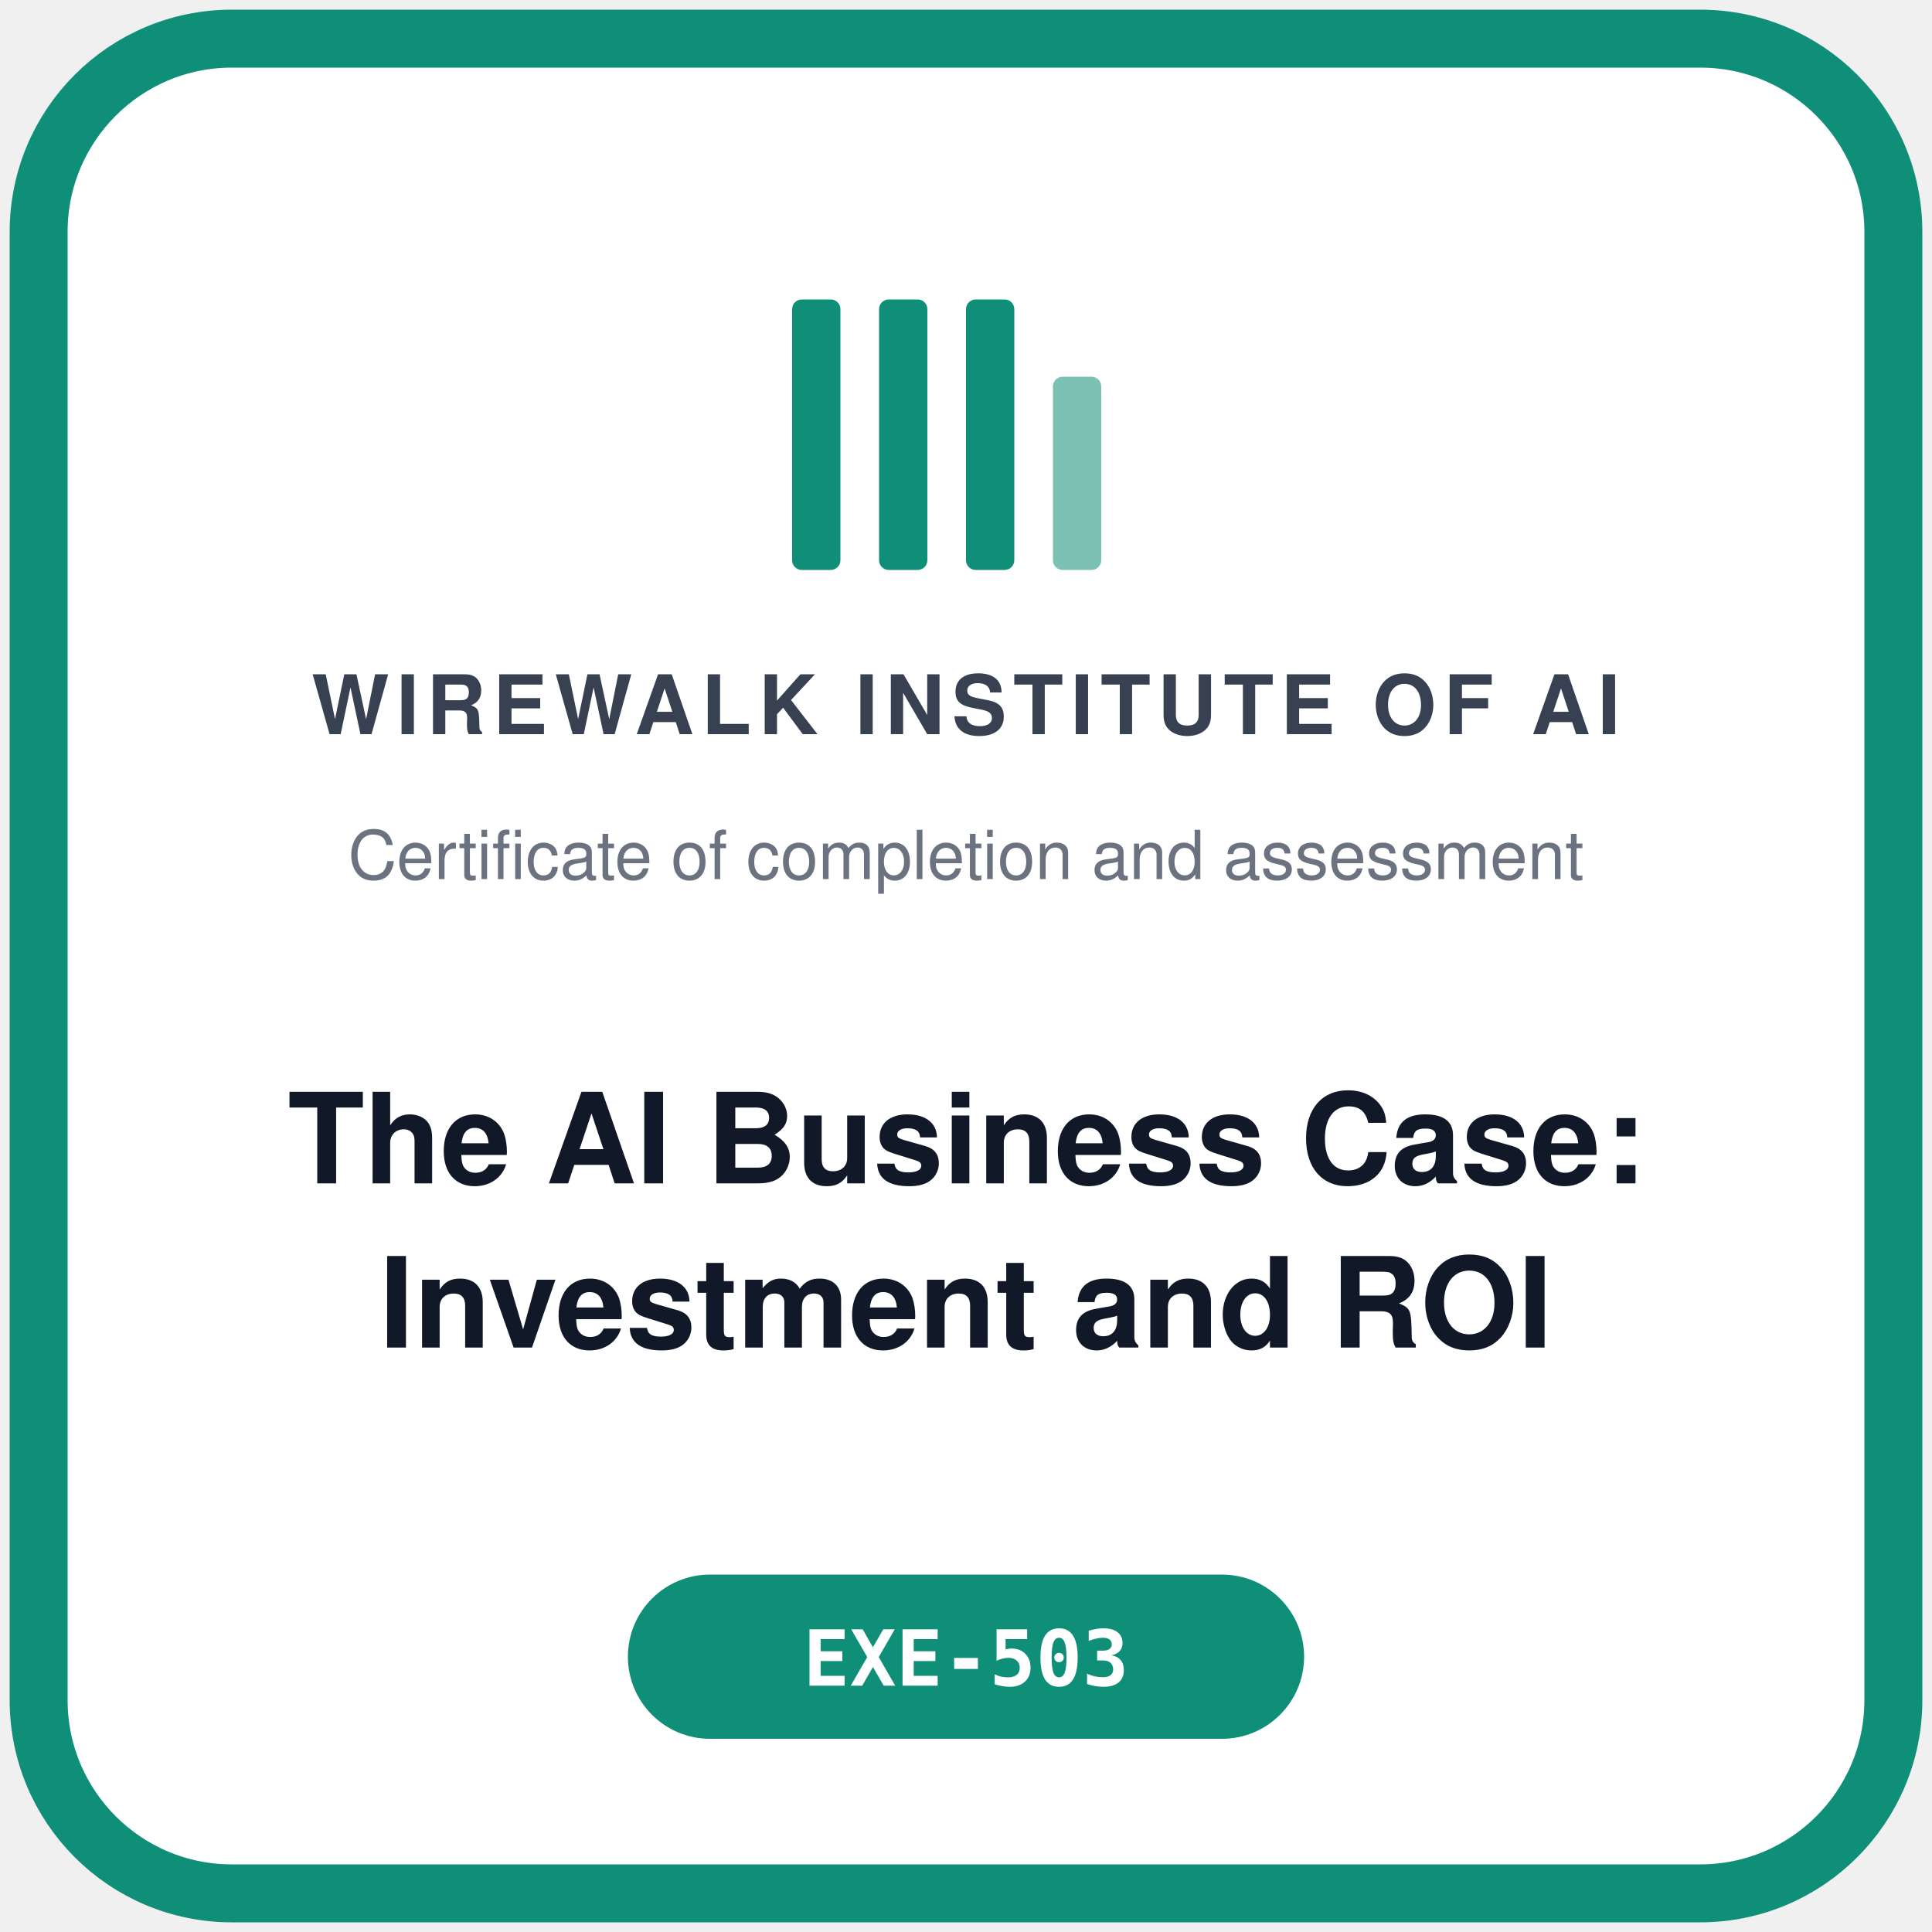
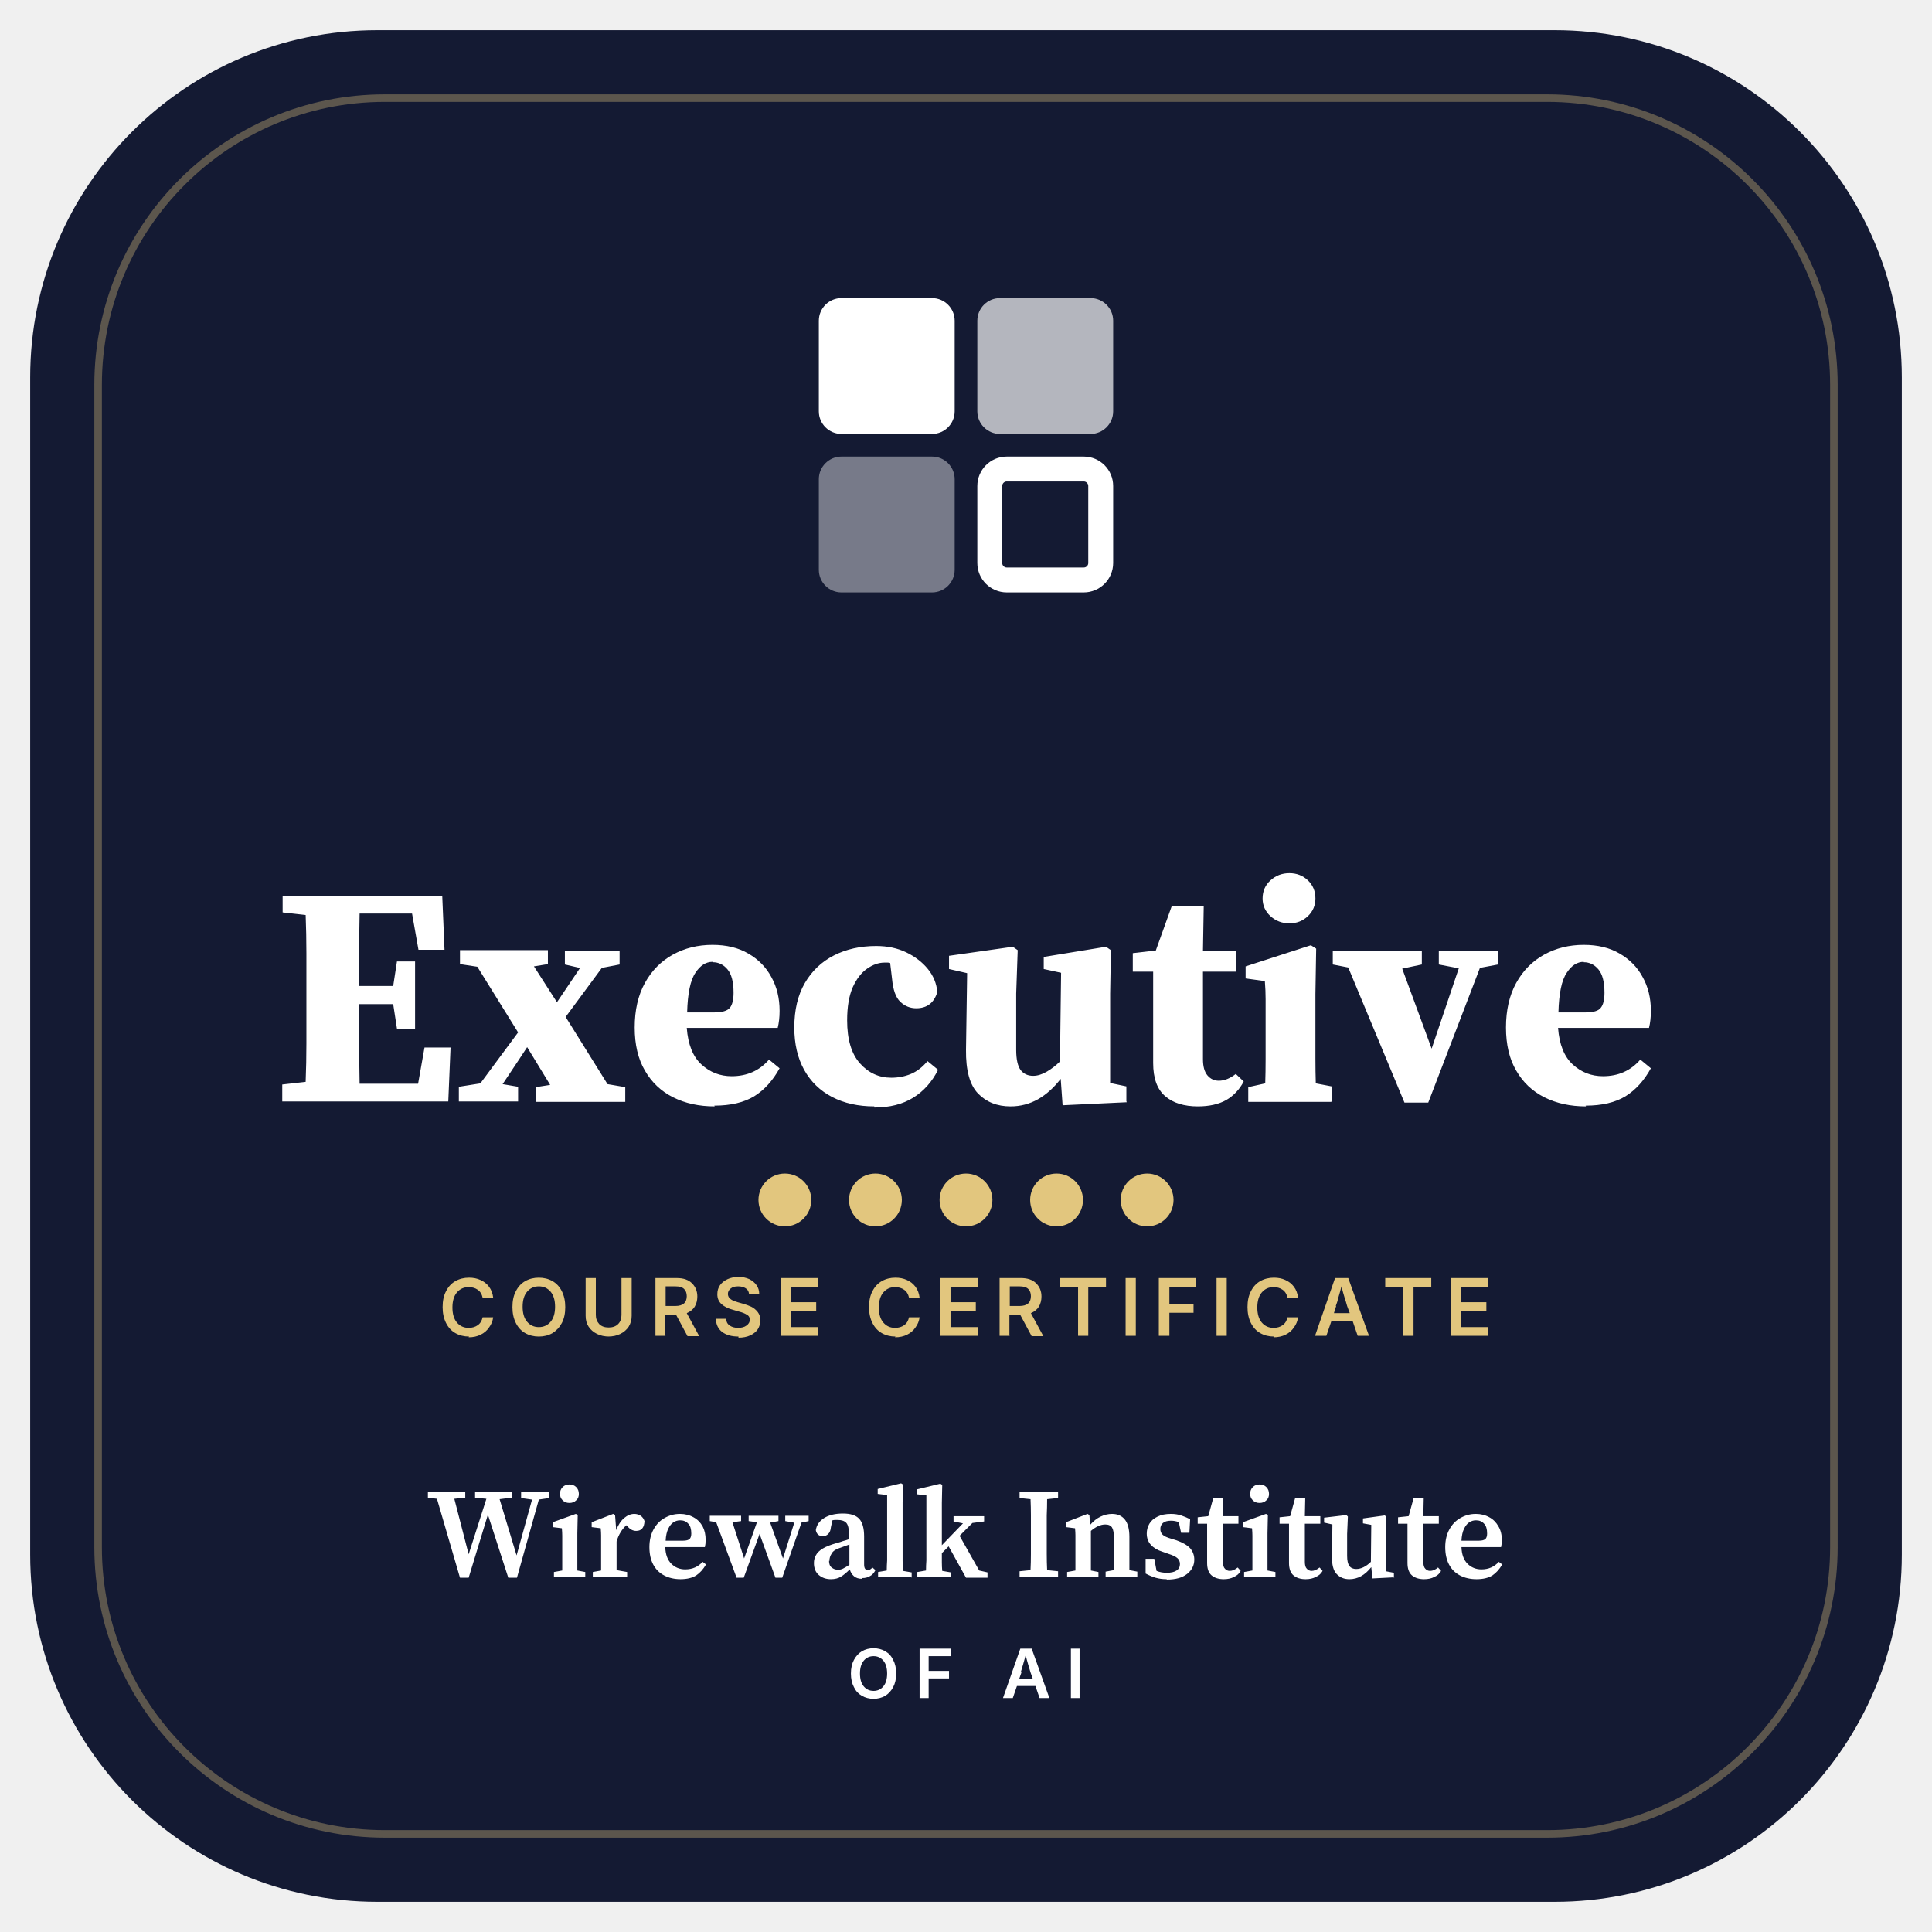
- <svg xmlns="http://www.w3.org/2000/svg" viewBox="0 0 400 400" width="400" height="400" role="img" aria-label="Wirewalk Institute of AI badge: The AI Business Case: Investment and ROI">
-   <rect x="8" y="8" width="384" height="384" rx="40" fill="#ffffff" stroke="#0f8f78" stroke-width="12" />
-   <g fill="#0f8f78">
-     <rect x="164" y="62" width="10" height="56" rx="2" />
-     <rect x="182" y="62" width="10" height="56" rx="2" />
-     <rect x="200" y="62" width="10" height="56" rx="2" />
-     <rect x="218" y="78" width="10" height="40" rx="2" opacity="0.55" />
+ <svg xmlns="http://www.w3.org/2000/svg" viewBox="0 0 512 512" width="512" height="512" role="img" aria-labelledby="t d">
+   <rect x="8" y="8" width="496" height="496" rx="92" fill="#141A33" />
+   <rect x="26" y="26" width="460" height="460" rx="76" fill="none" stroke="#E2C67E" stroke-opacity=".35" stroke-width="2" />
+   <g fill="#FFFFFF">
+     <rect x="217" y="79" width="36" height="36" rx="6" />
+     <rect x="259" y="79" width="36" height="36" rx="6" opacity=".68" />
+     <rect x="217" y="121" width="36" height="36" rx="6" opacity=".42" />
  </g>
-   <text x="200" y="152" text-anchor="middle" font-family="Helvetica, Arial, sans-serif" font-size="17" font-weight="600" letter-spacing="1.5" fill="#374151">WIREWALK INSTITUTE OF AI</text>
-   <text x="200" y="182" text-anchor="middle" font-family="Helvetica, Arial, sans-serif" font-size="14" fill="#6b7280">Certificate of completion and assessment</text>
-   <g font-family="Helvetica, Arial, sans-serif">
-     <text x="200" y="245" text-anchor="middle" font-size="26" font-weight="700" fill="#111827">The AI Business Case:</text>
-     <text x="200" y="279" text-anchor="middle" font-size="26" font-weight="700" fill="#111827">Investment and ROI</text>
-   </g>
-   <rect x="130" y="326" width="140" height="34" rx="17" fill="#0f8f78" />
-   <text x="200" y="349" text-anchor="middle" font-family="Menlo, Consolas, monospace" font-size="16" font-weight="700" fill="#ffffff">EXE-503</text>
+   <rect x="262.3" y="124.3" width="29.4" height="29.4" rx="4.5" fill="none" stroke="#FFFFFF" stroke-width="6.6" />
+   <path fill="#FFFFFF" d="M81.1 242.5l-6.2-.7l0-4.4l42.3 0l.6 14.3l-6.9 0l-1.7-9.6l-13.9 0q-.1 4.7-.1 9.5q0 4.8 0 9.7l0 0l9 0l1-6.5l4.8 0l0 17.8l-4.8 0l-1-6.5l-9 0q0 5.7 0 10.9q0 5.1.1 10.2l0 0l15.5 0l1.7-9.6l6.9 0l-.6 14.3l-44 0l0-4.5l6.2-.7q.2-5.1.2-10.2q0-5.1 0-10.4l0 0l0-3.1q0-5.1 0-10.3q0-5.2-.2-10.3l0 0zM153.6 256.5l-3.9-.9l0-3.7l14.5 0l0 3.7l-4.7.9l-9.6 13l11.1 17.8l4.7.8l0 3.9l-23.7 0l0-3.9l3.8-.6l-6.1-10l-2.3 3.5l-4.2 6.3l4.1.7l0 3.9l-15.7 0l0-3.9l5.7-.9l10-13.5l-10.8-17.4l-4.6-.7l0-3.7l23.3 0l0 3.7l-3.7.6l6.1 9.5l2.5-3.7l3.7-5.5zM188.8 254.9l0 0q-2.6 0-4.5 2.9q-2 2.9-2.2 10.5l0 0l7.1 0q3.2 0 4.2-1.2q1-1.2 1-4l0 0q0-4.3-1.6-6.2q-1.6-1.9-3.9-1.9zm.6 38.3l0 0q-6.2 0-11-2.4q-4.8-2.4-7.5-7.1q-2.7-4.6-2.7-11.4l0 0q0-6.9 2.7-11.8q2.7-4.9 7.4-7.5q4.7-2.6 10.5-2.6l0 0q5.6 0 9.5 2.3q4 2.3 6.1 6.2q2.2 3.9 2.2 9l0 0q0 2.5-.5 4.5l0 0l-24.1 0q.5 6.6 3.9 9.7q3.4 3.1 8 3.1l0 0q6.1 0 9.9-4.4l0 0l2.8 2.3q-2.7 4.9-6.7 7.4q-4.1 2.5-10.6 2.5zM231.7 293.2l0 0q-6.4 0-11.2-2.5q-4.8-2.5-7.4-7.2q-2.6-4.7-2.6-11.2l0 0q0-7 2.8-11.8q2.8-4.8 7.7-7.3q4.9-2.5 11.2-2.5l0 0q4.5 0 8 1.7q3.5 1.7 5.7 4.4q2.2 2.7 2.5 6.1l0 0q-1.3 4.3-5.6 4.3l0 0q-2.4 0-4.2-1.7q-1.8-1.7-2.2-6.1l0 0l-.5-4.2q-.3-.1-.7-.1q-.4 0-.8 0l0 0q-2.3 0-4.6 1.6q-2.3 1.6-3.8 4.9q-1.5 3.4-1.5 8.8l0 0q0 7.6 3.4 11.4q3.4 3.8 8.3 3.8l0 0q2.8 0 5.2-1q2.4-1 4.4-3.4l0 0l2.8 2.3q-2.4 4.8-6.6 7.4q-4.2 2.6-10.3 2.6zM298.6 292.1l-17 .8l-.5-7q-2.7 3.5-6 5.4q-3.4 1.9-7.3 1.9l0 0q-5.3 0-8.6-3.4q-3.3-3.4-3.2-11.6l0 0l.3-20.3l-4.8-1.1l0-3.5l16.9-2.4l1.3.9l-.4 11.5l0 14.9q0 3.8 1.2 5.4q1.2 1.5 3.3 1.5l0 0q1.7 0 3.6-1.1q1.9-1.1 3.5-2.7l0 0l.3-23.5l-4.6-1l0-3.2l16.5-2.7l1.3.9l-.2 11.5l0 23.7l4.3.9l0 3.9zM317.5 293.2l0 0q-5.6 0-8.7-2.7q-3.2-2.7-3.2-8.8l0 0q0-2.2 0-4q0-1.9 0-4.3l0 0l0-15.9l-5.4 0l0-4.9l6.1-.7l4.2-11.7l8.5 0l-.2 11.7l8.7 0l0 5.6l-8.7 0l0 23.2q0 2.9 1.2 4.3q1.2 1.4 3 1.4l0 0q2.2 0 4.5-1.8l0 0l2.1 2q-1.7 3.2-4.6 4.9q-3 1.7-7.6 1.7zM352.8 292l-22 0l0-3.9l4.5-1q.1-3 .1-6.5q0-3.5 0-6.1l0 0l0-4q0-3.4 0-5.7q0-2.3-.2-4.8l0 0l-5.1-.7l0-3.2l17.3-5.6l1.4.9l-.2 12l0 11q0 2.6 0 6.1q0 3.5.1 6.6l0 0l4.2.8l0 3.9zm-11.1-47.3l0 0q-2.9 0-5-1.9q-2.1-1.9-2.1-4.7l0 0q0-2.9 2.1-4.8q2.1-1.9 5-1.9l0 0q2.9 0 4.9 1.9q2 1.9 2 4.8l0 0q0 2.8-2 4.7q-2 1.9-4.9 1.9zM386.5 256.6l-5.2-1l0-3.7l15.7 0l0 3.7l-4.8.9l-13.7 35.7l-6.3 0l-14.9-35.8l-4.1-.8l0-3.7l23.6 0l0 3.7l-5.2 1.1l7.8 21.2l7.2-21.3zM419.7 254.9l0 0q-2.6 0-4.5 2.9q-2 2.9-2.2 10.5l0 0l7.1 0q3.2 0 4.1-1.2q1-1.2 1-4l0 0q0-4.3-1.6-6.2q-1.6-1.9-3.9-1.9zm.6 38.3l0 0q-6.2 0-11-2.4q-4.8-2.4-7.5-7.1q-2.7-4.6-2.7-11.4l0 0q0-6.9 2.7-11.8q2.7-4.9 7.4-7.5q4.7-2.6 10.5-2.6l0 0q5.6 0 9.5 2.3q4 2.3 6.1 6.2q2.2 3.9 2.2 9l0 0q0 2.5-.5 4.5l0 0l-24.1 0q.5 6.6 3.9 9.7q3.4 3.1 8 3.1l0 0q6.1 0 9.9-4.4l0 0l2.8 2.3q-2.7 4.9-6.7 7.4q-4.1 2.5-10.6 2.5z" />
+   <circle cx="208" cy="318" r="7" fill="#E2C67E" />
+   <circle cx="232" cy="318" r="7" fill="#E2C67E" />
+   <circle cx="256" cy="318" r="7" fill="#E2C67E" />
+   <circle cx="280" cy="318" r="7" fill="#E2C67E" />
+   <circle cx="304" cy="318" r="7" fill="#E2C67E" />
+   <path fill="#E2C67E" d="M124.3 354.2l0 0q-2 0-3.6-.9q-1.6-.9-2.5-2.7q-.9-1.8-.9-4.2l0 0q0-2.5.9-4.2q.9-1.8 2.5-2.7q1.6-.9 3.6-.9l0 0q1.7 0 3 .6q1.4.6 2.3 1.8q.9 1.2 1.1 2.9l0 0l-2.8 0q-.3-1.4-1.3-2.1q-1-.7-2.4-.7l0 0q-1.9 0-3.1 1.4q-1.2 1.4-1.2 4l0 0q0 2.6 1.2 4q1.2 1.4 3.1 1.4l0 0q1.4 0 2.4-.7q1-.7 1.3-2.1l0 0l2.8 0q-.2 1.5-1.1 2.7q-.8 1.2-2.2 1.9q-1.4.7-3.2.7zM142.8 354.2l0 0q-2 0-3.6-.9q-1.6-.9-2.5-2.7q-.9-1.8-.9-4.2l0 0q0-2.5.9-4.2q.9-1.8 2.5-2.7q1.6-.9 3.6-.9l0 0q2 0 3.6.9q1.6.9 2.5 2.7q.9 1.8.9 4.2l0 0q0 2.5-.9 4.2q-.9 1.7-2.5 2.7q-1.6.9-3.6.9zm0-2.5l0 0q1.9 0 3.1-1.4q1.2-1.4 1.2-4l0 0q0-2.6-1.2-4q-1.2-1.4-3.1-1.4l0 0q-1.9 0-3.1 1.4q-1.2 1.4-1.2 4l0 0q0 2.6 1.2 4q1.2 1.4 3.1 1.4zM161.5 354.2l0 0q-1.9 0-3.3-.7q-1.4-.7-2.2-1.9q-.8-1.2-.8-2.9l0 0l0-10l2.7 0l0 9.8q0 1.4.9 2.4q.9.9 2.5.9l0 0q1.6 0 2.5-.9q.9-.9.9-2.4l0 0l0-9.8l2.7 0l0 10q0 1.6-.8 2.9q-.8 1.2-2.2 1.9q-1.4.7-3.3.7zM176.4 354l-2.7 0l0-15.3l5.7 0q2.6 0 4 1.4q1.4 1.4 1.4 3.5l0 0q0 1.5-.7 2.7q-.7 1.1-2.1 1.7l0 0l3.3 6.1l-3.1 0l-3-5.6l-2.9 0l0 5.6zm0-13l0 5.1l2.6 0q1.5 0 2.3-.7q.7-.7.7-1.9l0 0q0-1.2-.7-1.9q-.7-.7-2.3-.7l0 0l-2.6 0zM195.7 354.2l0 0q-2.7 0-4.3-1.2q-1.6-1.2-1.7-3.5l0 0l2.7 0q.1 1.2 1 1.8q.9.6 2.2.6l0 0q1.4 0 2.2-.6q.9-.6.9-1.6l0 0q0-.9-.8-1.3q-.8-.5-2-.8l0 0l-1.7-.5q-1.9-.5-3-1.5q-1.1-1-1.1-2.6l0 0q0-1.4.7-2.4q.7-1 2-1.6q1.3-.6 2.9-.6l0 0q1.6 0 2.9.6q1.2.6 1.9 1.6q.7 1 .7 2.3l0 0l-2.7 0q-.1-1-.9-1.5q-.8-.5-2-.5l0 0q-1.3 0-2 .6q-.7.6-.7 1.4l0 0q0 .6.4 1.1q.4.4 1 .7q.6.2 1.2.4l0 0l1.4.4q1.1.3 2.2.8q1 .5 1.7 1.4q.7.9.7 2.2l0 0q0 1.3-.7 2.4q-.7 1-2 1.6q-1.3.6-3.1.6zM216.9 354l-10 0l0-15.3l9.9 0l0 2.3l-7.2 0l0 4.1l6.7 0l0 2.3l-6.7 0l0 4.3l7.2 0l0 2.3zM237.3 354.2l0 0q-2 0-3.6-.9q-1.6-.9-2.5-2.7q-.9-1.8-.9-4.2l0 0q0-2.5.9-4.2q.9-1.8 2.5-2.7q1.6-.9 3.6-.9l0 0q1.7 0 3 .6q1.4.6 2.3 1.8q.9 1.2 1.1 2.9l0 0l-2.8 0q-.3-1.4-1.3-2.1q-1-.7-2.4-.7l0 0q-1.9 0-3.1 1.4q-1.2 1.4-1.2 4l0 0q0 2.6 1.2 4q1.2 1.4 3.1 1.4l0 0q1.4 0 2.4-.7q1-.7 1.3-2.1l0 0l2.8 0q-.2 1.5-1.1 2.7q-.8 1.2-2.2 1.9q-1.4.7-3.2.7zM259.2 354l-10 0l0-15.3l9.9 0l0 2.3l-7.2 0l0 4.1l6.7 0l0 2.3l-6.7 0l0 4.3l7.2 0l0 2.3zM267.6 354l-2.7 0l0-15.3l5.7 0q2.6 0 4 1.4q1.4 1.4 1.4 3.5l0 0q0 1.5-.7 2.7q-.7 1.1-2.1 1.7l0 0l3.3 6.1l-3.1 0l-3-5.6l-2.9 0l0 5.6zm0-13l0 5.1l2.6 0q1.5 0 2.3-.7q.7-.7.7-1.9l0 0q0-1.2-.7-1.9q-.7-.7-2.3-.7l0 0l-2.6 0zM285.6 341l-4.7 0l0-2.3l12.2 0l0 2.3l-4.7 0l0 13l-2.7 0l0-13zM298.3 338.7l2.7 0l0 15.3l-2.7 0l0-15.3zM309.8 354l-2.7 0l0-15.3l9.8 0l0 2.3l-7 0l0 4.6l6.4 0l0 2.3l-6.4 0l0 6.1zM322.4 338.7l2.7 0l0 15.3l-2.7 0l0-15.3zM337.6 354.2l0 0q-2 0-3.6-.9q-1.6-.9-2.5-2.7q-.9-1.8-.9-4.2l0 0q0-2.5.9-4.2q.9-1.8 2.5-2.7q1.6-.9 3.6-.9l0 0q1.7 0 3 .6q1.4.6 2.3 1.8q.9 1.2 1.1 2.9l0 0l-2.8 0q-.3-1.4-1.3-2.1q-1-.7-2.4-.7l0 0q-1.9 0-3.1 1.4q-1.2 1.4-1.2 4l0 0q0 2.6 1.2 4q1.2 1.4 3.1 1.4l0 0q1.4 0 2.4-.7q1-.7 1.3-2.1l0 0l2.8 0q-.2 1.5-1.1 2.7q-.8 1.2-2.2 1.9q-1.4.7-3.2.7zM351.5 354l-3 0l5.3-15.3l3.5 0l5.5 15.3l-3 0l-1.3-3.8l-5.7 0l-1.3 3.8zm2.6-7.9l-.6 1.9l4.2 0l-.7-1.9q-.3-1.1-.7-2.3q-.4-1.3-.8-2.9l0 0q-.4 1.6-.8 2.9q-.3 1.3-.7 2.3l0 0zM371.8 341l-4.7 0l0-2.3l12.2 0l0 2.3l-4.7 0l0 13l-2.7 0l0-13zM394.5 354l-10 0l0-15.3l9.9 0l0 2.3l-7.2 0l0 4.1l6.7 0l0 2.3l-6.7 0l0 4.3l7.2 0l0 2.3z" />
+   <path fill="#FFFFFF" d="M140.9 397.4l-2.8-.4l0-1.6l7.5 0l0 1.6l-2.8.4l-5.8 20.7l-2.3 0l-5.4-16.7l-5.1 16.7l-2.3 0l-6.1-20.9l-2.4-.3l0-1.6l9.9 0l0 1.6l-2.9.3l3.8 14.7l4.7-14.7l-3-.3l0-1.6l9.7 0l0 1.6l-3.2.4l4.5 14.9l4.1-14.8zM155.2 418l-8.4 0l0-1.4l2.2-.4q0-1.3 0-2.7q0-1.5 0-2.6l0 0l0-1.6q0-1.4 0-2.3q0-.9-.1-2l0 0l-2.4-.3l0-1.3l6.1-2.2l.5.3l-.1 4.8l0 4.5q0 1.1 0 2.6q0 1.5 0 2.8l0 0l2.1.4l0 1.4zm-4.3-19.7l0 0q-1.1 0-1.8-.7q-.7-.7-.7-1.7l0 0q0-1.1.7-1.8q.7-.7 1.8-.7l0 0q1.1 0 1.8.7q.7.7.7 1.8l0 0q0 1.1-.7 1.7q-.7.7-1.8.7zM166.2 418l-9.1 0l0-1.4l2.2-.4q0-1.3 0-2.7q0-1.5 0-2.6l0 0l0-1.8q0-1.4 0-2.2q0-.8-.1-1.9l0 0l-2.4-.3l0-1.3l5.7-2.2l.5.3l.3 4q.8-2.1 2.1-3.2q1.3-1.1 2.7-1.1l0 0q.9 0 1.7.5q.7.5 1 1.4l0 0q-.1 2.6-2.2 2.6l0 0q-1.3 0-2.3-1.2l0 0l-.3-.3q-1.8 1.6-2.6 4.3l0 0l0 2.4q0 1.1 0 2.5q0 1.4 0 2.7l0 0l2.8.5l0 1.4zM180.2 402.9l0 0q-.9 0-1.7.5q-.8.5-1.4 1.7q-.6 1.2-.7 3.2l0 0l4.6 0q1.3 0 1.8-.5q.4-.5.4-1.4l0 0q0-1.8-.8-2.6q-.8-.9-2.1-.9zm.2 15.6l0 0q-2.5 0-4.4-1q-1.9-1-2.9-2.9q-1-1.9-1-4.6l0 0q0-2.7 1.1-4.7q1.1-2 2.9-3q1.9-1.1 4.1-1.1l0 0q2 0 3.6.9q1.5.8 2.4 2.4q.8 1.5.8 3.6l0 0q0 1.1-.2 1.9l0 0l-10.5 0q.1 2.9 1.6 4.4q1.5 1.5 3.7 1.5l0 0q2.8 0 4.6-2l0 0l.9.7q-1.1 1.9-2.6 2.9q-1.6 1-4.2 1zM210.3 403.5l-2.2-.4l0-1.4l6.2 0l0 1.4l-1.9.4l-5.1 14.6l-1.8 0l-4.2-11.6l-4.2 11.6l-1.9 0l-5.4-14.7l-1.7-.3l0-1.4l8.3 0l0 1.4l-2.3.3l3.1 9.6l3.4-9.6l-2.2-.3l0-1.4l7.9 0l0 1.4l-2.2.4l3.4 9.5l3-9.5zM228.5 418.4l0 0q-1.4 0-2.2-.7q-.8-.7-1.1-1.8l0 0q-1.3 1.3-2.3 1.9q-1.1.7-2.7.7l0 0q-1.9 0-3.2-1.1q-1.3-1.1-1.3-3.2l0 0q0-1.1.5-2q.5-1 1.8-1.8q1.3-.8 3.8-1.5l0 0q.8-.2 1.6-.5q.8-.2 1.6-.5l0 0l0-1.1q0-2.4-.7-3.2q-.7-.8-2.3-.8l0 0q-.3 0-.7 0q-.3 0-.7.1l0 0l-.4 1.8q-.1 1.2-.7 1.8q-.6.6-1.4.6l0 0q-1.6 0-1.9-1.6l0 0q.3-2 2.2-3.2q1.9-1.2 5-1.2l0 0q3 0 4.3 1.4q1.3 1.4 1.3 4.7l0 0l0 7.4q0 1.5 1 1.5l0 0q.6 0 1.2-.7l0 0l.8.7q-.6 1.2-1.5 1.6q-.8.5-2 .5zm-8.8-4.8l0 0q0 1.3.7 1.8q.7.6 1.7.6l0 0q.7 0 1.3-.3q.6-.3 1.7-1l0 0l0-5.4q-.6.2-1.1.4q-.6.2-1.1.4l0 0q-2 .6-2.5 1.6q-.6.9-.6 2zM241.5 418l-8.8 0l0-1.4l2.3-.4q0-1.3.1-2.7q0-1.3 0-2.7l0 0l0-14.6l-2.5-.3l0-1.3l6.2-1.5l.5.3l-.1 4.8l0 12.7q0 1.3 0 2.7q0 1.3.1 2.7l0 0l2.3.4l0 1.4zM251.9 418l-8.8 0l0-1.4l2.3-.4q0-1.3.1-2.7q0-1.4 0-2.6l0 0l0-14.6l-2.5-.3l0-1.3l6.2-1.5l.5.3l-.1 4.8l0 11.2l2.8-2.9l2.8-2.9l-2.5-.5l0-1.4l8.1 0l0 1.4l-3.1.4l-3.4 3.4l5.2 9.2l2.2.5l0 1.4l-5.7 0l-4.6-8.3l-1.8 1.8q0 1.1 0 2.4q0 1.2.1 2.3l0 0l2.3.4l0 1.4zM273.1 397.3l-2.9-.3l0-1.6l10.2 0l0 1.6l-2.9.3q0 2.1-.1 4.3q0 2.2 0 4.4l0 0l0 1.5q0 2.1 0 4.3q0 2.2.1 4.3l0 0l2.9.3l0 1.6l-10.2 0l0-1.6l2.9-.3q.1-2.1.1-4.3q0-2.2 0-4.4l0 0l0-1.5q0-2.1 0-4.3q0-2.2-.1-4.4l0 0zM291.2 418l-8.4 0l0-1.4l2.2-.4q0-1.3 0-2.7q0-1.5 0-2.6l0 0l0-1.8q0-1.4 0-2.2q0-.8-.1-1.9l0 0l-2.4-.3l0-1.3l5.7-2.2l.5.3l.2 2.6q1.3-1.5 2.8-2.2q1.5-.7 3-.7l0 0q2.2 0 3.4 1.5q1.2 1.5 1.2 4.6l0 0l0 3.5q0 1.2 0 2.6q0 1.4 0 2.7l0 0l2.1.4l0 1.4l-8.4 0l0-1.4l2.2-.4q0-1.3 0-2.7q0-1.4 0-2.6l0 0l0-3.2q0-2-.5-2.8q-.5-.8-1.8-.8l0 0q-1.8 0-3.8 1.7l0 0l0 5.1q0 1.1 0 2.6q0 1.5 0 2.8l0 0l2 .4l0 1.4zM309.1 418.5l0 0q-1.5 0-2.9-.4q-1.3-.4-2.6-1.1l0 0l0-3.9l2.3 0l.6 3.2q1.2.5 2.7.5l0 0q1.7 0 2.6-.6q.9-.6.9-1.7l0 0q0-1-.7-1.6q-.7-.6-2.3-1.1l0 0l-1.7-.6q-1.9-.6-3-1.8q-1.1-1.2-1.1-3l0 0q0-1.4.7-2.6q.7-1.2 2.2-1.9q1.4-.7 3.5-.7l0 0q1.5 0 2.7.4q1.2.4 2.4 1l0 0l-.2 3.6l-2.2 0l-.6-2.8q-.9-.4-2.1-.4l0 0q-1.4 0-2.1.6q-.7.6-.7 1.6l0 0q0 .9.6 1.5q.6.6 2.4 1.1l0 0l1.3.4q2.5.9 3.6 2.1q1.1 1.3 1.1 3l0 0q0 2.3-1.9 3.8q-1.9 1.5-5.3 1.5zM324.3 418.5l0 0q-2 0-3.2-1q-1.2-1-1.2-3.3l0 0q0-.7 0-1.4q0-.7 0-1.7l0 0l0-7.3l-2.5 0l0-1.7l2.8-.3l1.3-4.7l2.7 0l-.1 4.7l4.1 0l0 2l-4.1 0l0 10.1q0 1.3.5 1.8q.5.6 1.3.6l0 0q1 0 2.1-.9l0 0l.8.9q-.6 1.1-1.8 1.6q-1.1.6-2.7.6zM338.1 418l-8.4 0l0-1.4l2.2-.4q0-1.3 0-2.7q0-1.5 0-2.6l0 0l0-1.6q0-1.4 0-2.3q0-.9-.1-2l0 0l-2.4-.3l0-1.3l6.1-2.2l.5.3l-.1 4.8l0 4.5q0 1.1 0 2.6q0 1.5 0 2.8l0 0l2.1.4l0 1.4zm-4.3-19.7l0 0q-1.1 0-1.8-.7q-.7-.7-.7-1.7l0 0q0-1.1.7-1.8q.7-.7 1.8-.7l0 0q1.1 0 1.8.7q.7.7.7 1.8l0 0q0 1.1-.7 1.7q-.7.7-1.8.7zM346 418.5l0 0q-2 0-3.2-1q-1.2-1-1.2-3.3l0 0q0-.7 0-1.4q0-.7 0-1.7l0 0l0-7.3l-2.5 0l0-1.7l2.8-.3l1.3-4.7l2.7 0l-.1 4.7l4.1 0l0 2l-4.1 0l0 10.1q0 1.3.5 1.8q.5.6 1.3.6l0 0q1 0 2.1-.9l0 0l.8.9q-.6 1.1-1.8 1.6q-1.1.6-2.7.6zM369.5 418l-5.8.3l-.3-3q-2.5 3.2-5.8 3.2l0 0q-2.1 0-3.4-1.4q-1.3-1.4-1.2-4.7l0 0l.1-8.4l-2.2-.5l0-1.3l5.9-.7l.4.4l-.2 4.6l0 5.8q0 1.9.6 2.7q.6.8 1.8.8l0 0q1 0 2-.5q1-.5 1.9-1.4l0 0l.1-9.8l-2.2-.4l0-1.3l5.8-.8l.4.4l-.1 4.6l0 9.8l2.1.4l0 1.4zM377.4 418.5l0 0q-2 0-3.2-1q-1.2-1-1.2-3.3l0 0q0-.7 0-1.4q0-.7 0-1.7l0 0l0-7.3l-2.5 0l0-1.7l2.8-.3l1.3-4.7l2.7 0l-.1 4.7l4.1 0l0 2l-4.1 0l0 10.1q0 1.3.5 1.8q.5.6 1.3.6l0 0q1 0 2.1-.9l0 0l.8.9q-.6 1.1-1.8 1.6q-1.1.6-2.7.6zM391.1 402.9l0 0q-.9 0-1.7.5q-.8.5-1.4 1.7q-.6 1.2-.7 3.2l0 0l4.6 0q1.3 0 1.8-.5q.4-.5.4-1.4l0 0q0-1.8-.8-2.6q-.8-.9-2.1-.9zm.2 15.6l0 0q-2.5 0-4.4-1q-1.9-1-2.9-2.9q-1-1.9-1-4.6l0 0q0-2.7 1.1-4.7q1.1-2 2.9-3q1.9-1.1 4.1-1.1l0 0q2 0 3.6.9q1.5.8 2.4 2.4q.9 1.5.9 3.6l0 0q0 1.1-.2 1.9l0 0l-10.5 0q.1 2.9 1.6 4.4q1.5 1.5 3.7 1.5l0 0q2.8 0 4.6-2l0 0l.9.7q-1.1 1.9-2.6 2.9q-1.6 1-4.2 1zM231.5 450.2l0 0q-1.7 0-3.1-.8q-1.4-.8-2.1-2.3q-.8-1.5-.8-3.6l0 0q0-2.1.8-3.6q.8-1.5 2.1-2.3q1.4-.8 3.1-.8l0 0q1.7 0 3.1.8q1.4.8 2.1 2.3q.8 1.5.8 3.6l0 0q0 2.1-.8 3.6q-.8 1.5-2.1 2.3q-1.4.8-3.1.8zm0-2.1l0 0q1.6 0 2.6-1.2q1-1.2 1-3.4l0 0q0-2.2-1-3.4q-1-1.2-2.6-1.2l0 0q-1.6 0-2.6 1.2q-1 1.2-1 3.4l0 0q0 2.2 1 3.4q1 1.2 2.6 1.2zM246 450l-2.3 0l0-13.1l8.4 0l0 2l-6 0l0 3.9l5.4 0l0 2l-5.4 0l0 5.2zM268.4 450l-2.6 0l4.6-13.1l3 0l4.7 13.1l-2.6 0l-1.1-3.2l-4.9 0l-1.1 3.2zm2.3-6.8l-.6 1.7l3.6 0l-.6-1.7q-.3-.9-.6-2q-.3-1.1-.7-2.5l0 0q-.4 1.4-.7 2.5q-.3 1.1-.6 2l0 0zM283.8 436.9l2.3 0l0 13.1l-2.3 0l0-13.1z" />
</svg>
